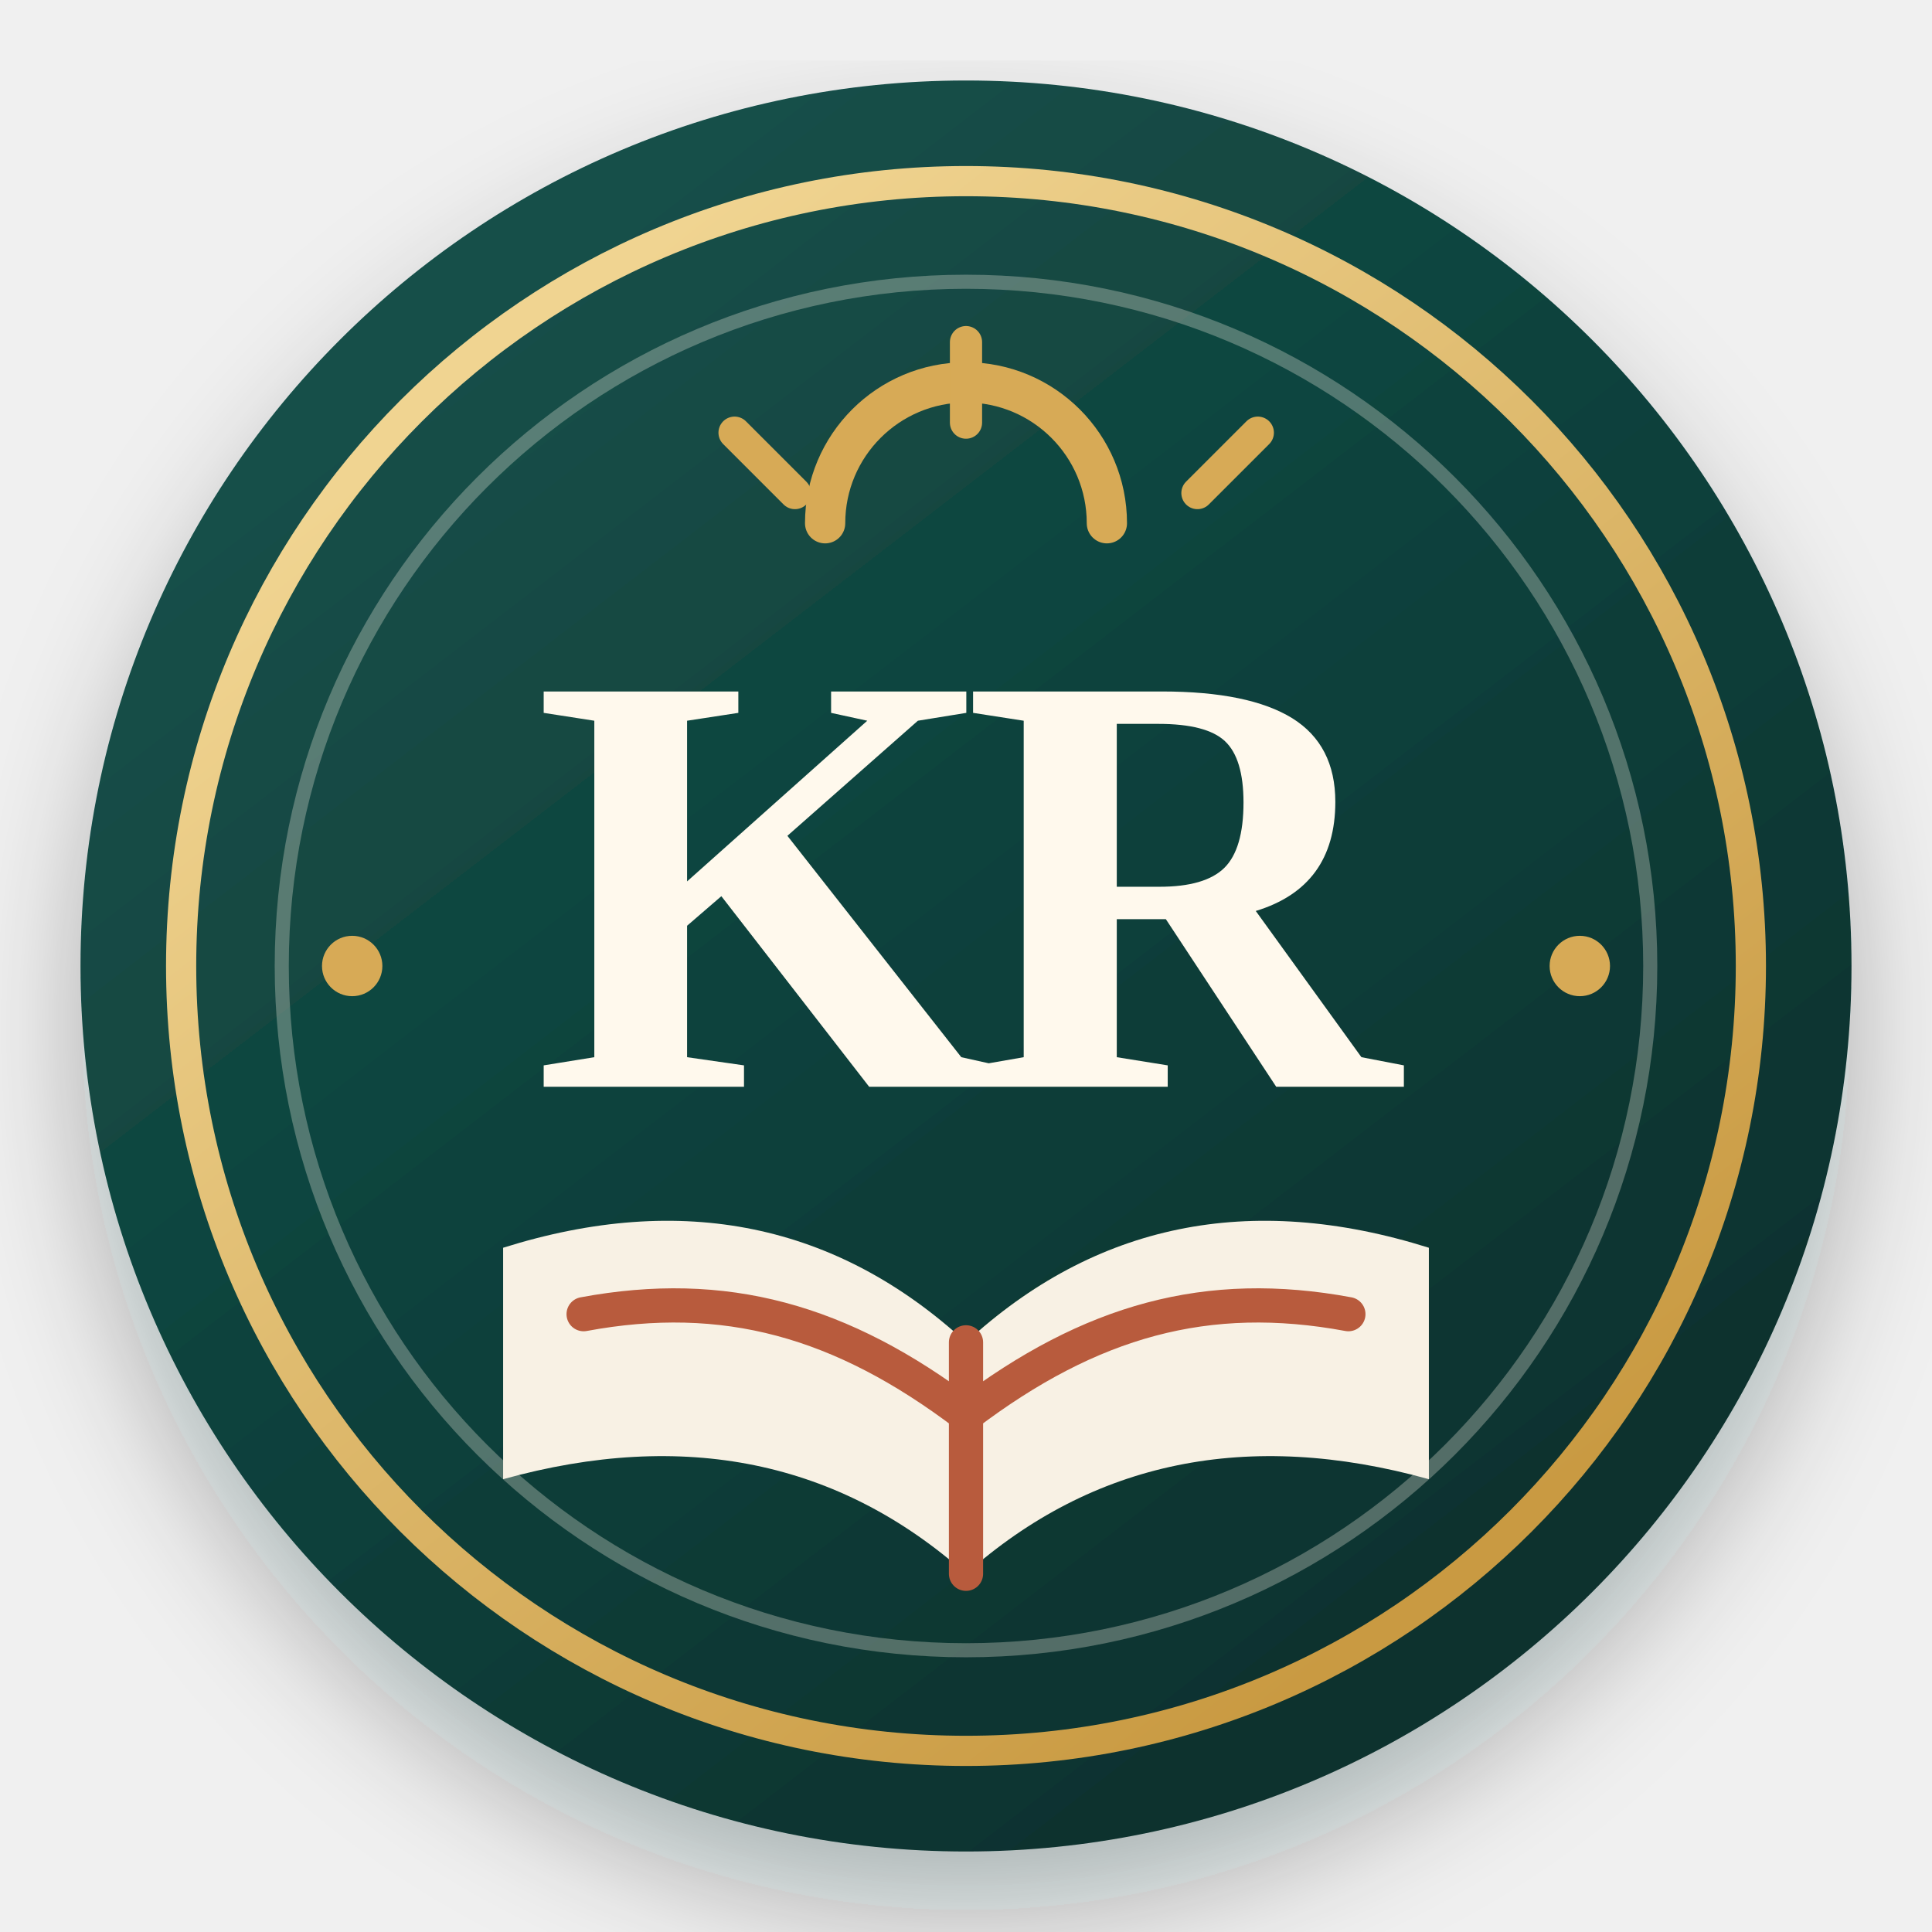
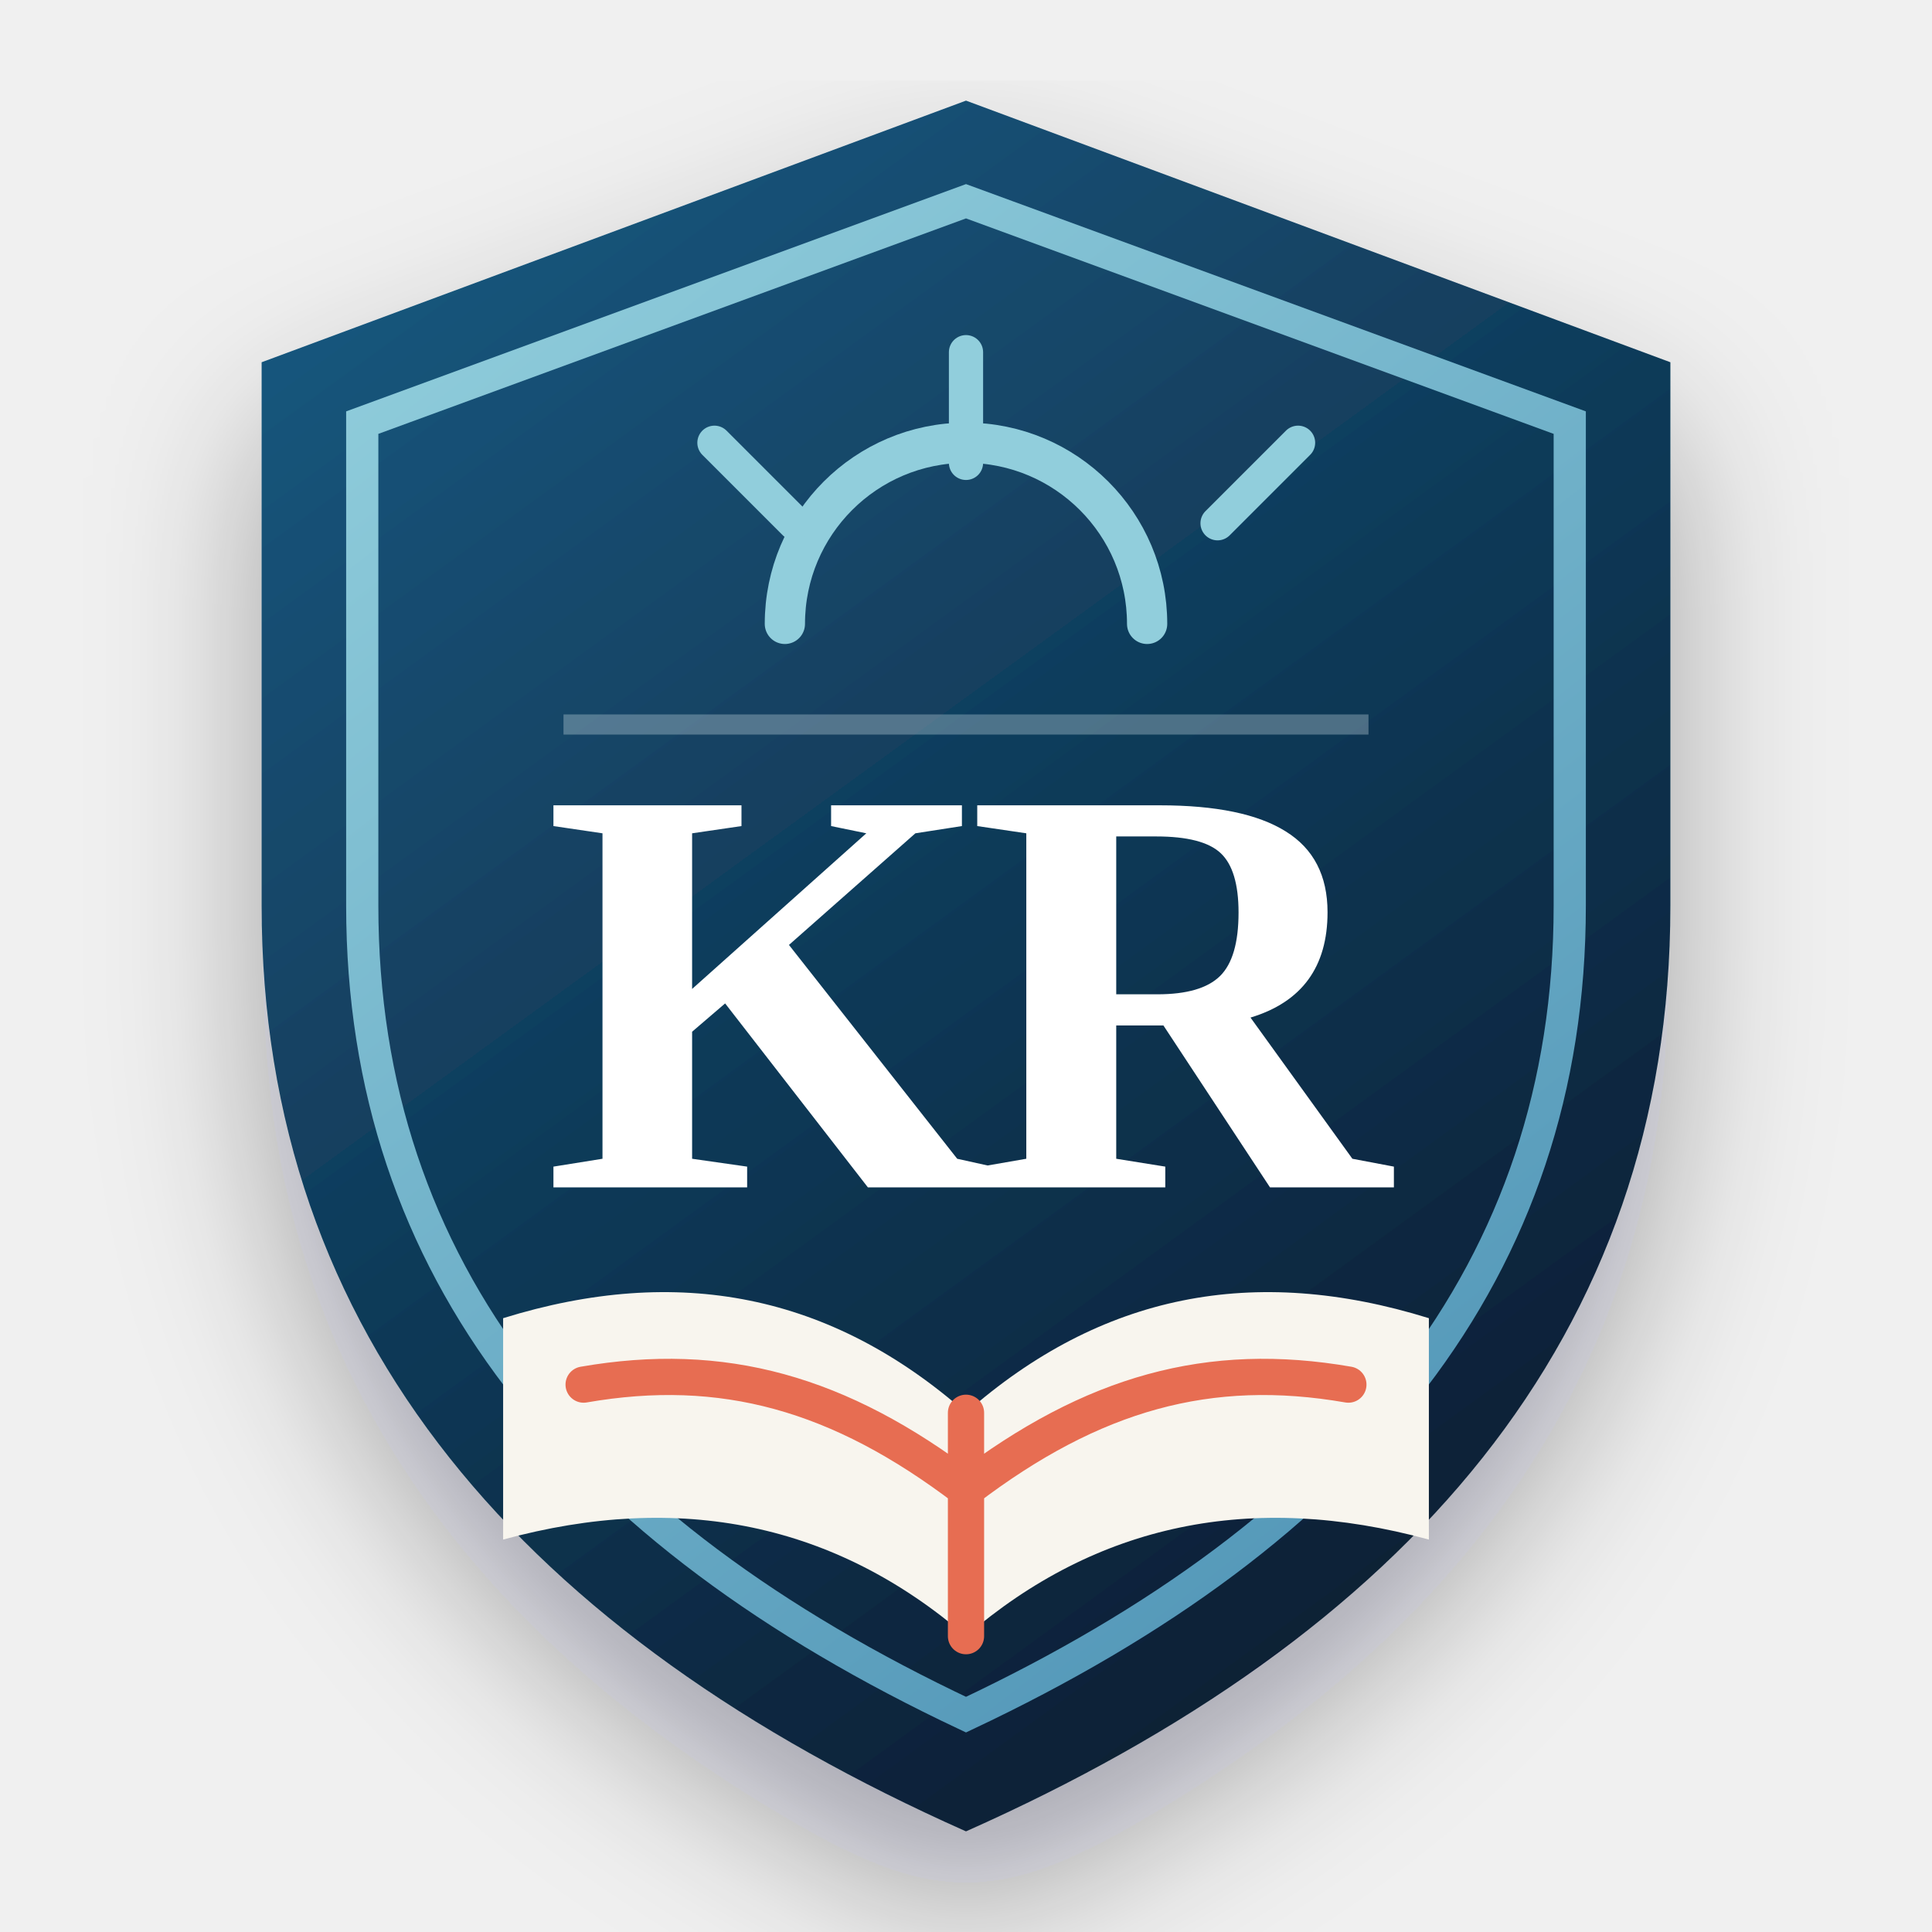
<svg xmlns="http://www.w3.org/2000/svg" viewBox="0 0 96 96" role="img" aria-labelledby="title desc">
  <defs>
-     <linearGradient id="crest" x1="18" y1="10" x2="78" y2="88" gradientUnits="userSpaceOnUse">
-       <stop stop-color="#16524B" />
-       <stop offset="1" stop-color="#072E2B" />
+     <linearGradient id="shield" x1="20" y1="10" x2="76" y2="87" gradientUnits="userSpaceOnUse">
+       <stop stop-color="#18577E" />
+       <stop offset="1" stop-color="#07182C" />
    </linearGradient>
-     <linearGradient id="gold" x1="25" y1="18" x2="72" y2="78" gradientUnits="userSpaceOnUse">
-       <stop stop-color="#F0D491" />
-       <stop offset="1" stop-color="#C99A42" />
+     <linearGradient id="edge" x1="20" y1="12" x2="76" y2="84" gradientUnits="userSpaceOnUse">
+       <stop stop-color="#91CEDC" />
+       <stop offset="1" stop-color="#4C91B4" />
    </linearGradient>
-     <filter id="shadow" x="-20%" y="-20%" width="140%" height="140%">
-       <feDropShadow dx="0" dy="3" stdDeviation="3" flood-color="#041C1A" flood-opacity=".28" />
+     <filter id="shadow" x="-25%" y="-20%" width="150%" height="155%">
+       <feDropShadow dx="0" dy="4" stdDeviation="4" flood-color="#030D17" flood-opacity=".32" />
    </filter>
  </defs>
-   <circle cx="48" cy="48" r="44" fill="url(#crest)" filter="url(#shadow)" />
-   <circle cx="48" cy="48" r="39" fill="none" stroke="url(#gold)" stroke-width="1.5" />
-   <circle cx="48" cy="48" r="34" fill="none" stroke="#F7F0E3" stroke-width=".7" opacity=".3" />
-   <path d="M41 26a7 7 0 0 1 14 0" fill="none" stroke="#D7AA56" stroke-width="2" stroke-linecap="round" />
-   <path d="M48 17v4M36.5 21.5l3 3M59.5 24.5l3-3" fill="none" stroke="#D7AA56" stroke-width="1.6" stroke-linecap="round" />
-   <text x="48" y="54" fill="#FFF9ED" font-family="Georgia, 'Times New Roman', serif" font-size="30" font-weight="700" letter-spacing="-2" text-anchor="middle">KR</text>
-   <path d="M25 62c8.9-2.8 16.6-1.2 23 4.7 6.4-5.9 14.1-7.5 23-4.7v11.5c-9-2.5-16.7-.9-23 4.7-6.3-5.6-14-7.2-23-4.7V62Z" fill="#F8F1E4" />
-   <path d="M48 66.7v11.5M29 65.3c7-1.3 12.8.3 19 5M67 65.3c-7-1.3-12.8.3-19 5" fill="none" stroke="#B85B3D" stroke-width="1.7" stroke-linecap="round" />
-   <circle cx="17.5" cy="48" r="1.5" fill="#D7AA56" />
-   <circle cx="78.5" cy="48" r="1.5" fill="#D7AA56" />
+   <path d="M48 5 83 18v27c0 21.5-13.2 36.3-35 46C26.2 81.3 13 66.5 13 45V18L48 5Z" fill="url(#shield)" filter="url(#shadow)" />
+   <path d="M48 10 78 21v24c0 18.1-10.7 31.1-30 40.2C28.7 76.1 18 63.1 18 45V21L48 10Z" fill="none" stroke="url(#edge)" stroke-width="1.6" />
+   <path d="M39 31a9 9 0 0 1 18 0" fill="none" stroke="#91CEDC" stroke-width="2" stroke-linecap="round" />
+   <path d="M48 17.5V23M35.5 22l4 4M60.5 26l4-4" fill="none" stroke="#91CEDC" stroke-width="1.7" stroke-linecap="round" />
+   <path d="M28 36h40" fill="none" stroke="#E5F2F5" stroke-width="1" opacity=".3" />
+   <text x="48" y="59" fill="#FFFFFF" font-family="Georgia, 'Times New Roman', serif" font-size="29" font-weight="700" letter-spacing="-1.5" text-anchor="middle">KR</text>
+   <path d="M25 65.5c8.7-2.7 16.3-1.2 23 4.7 6.7-5.9 14.3-7.4 23-4.7v11c-8.8-2.4-16.5-.8-23 4.8-6.5-5.6-14.2-7.2-23-4.8v-11Z" fill="#F8F5EE" />
+   <path d="M48 70.2v11.1M29 68.8c6.9-1.2 12.7.4 19 5.2M67 68.8c-6.9-1.2-12.7.4-19 5.2" fill="none" stroke="#E76D52" stroke-width="1.8" stroke-linecap="round" />
</svg>
